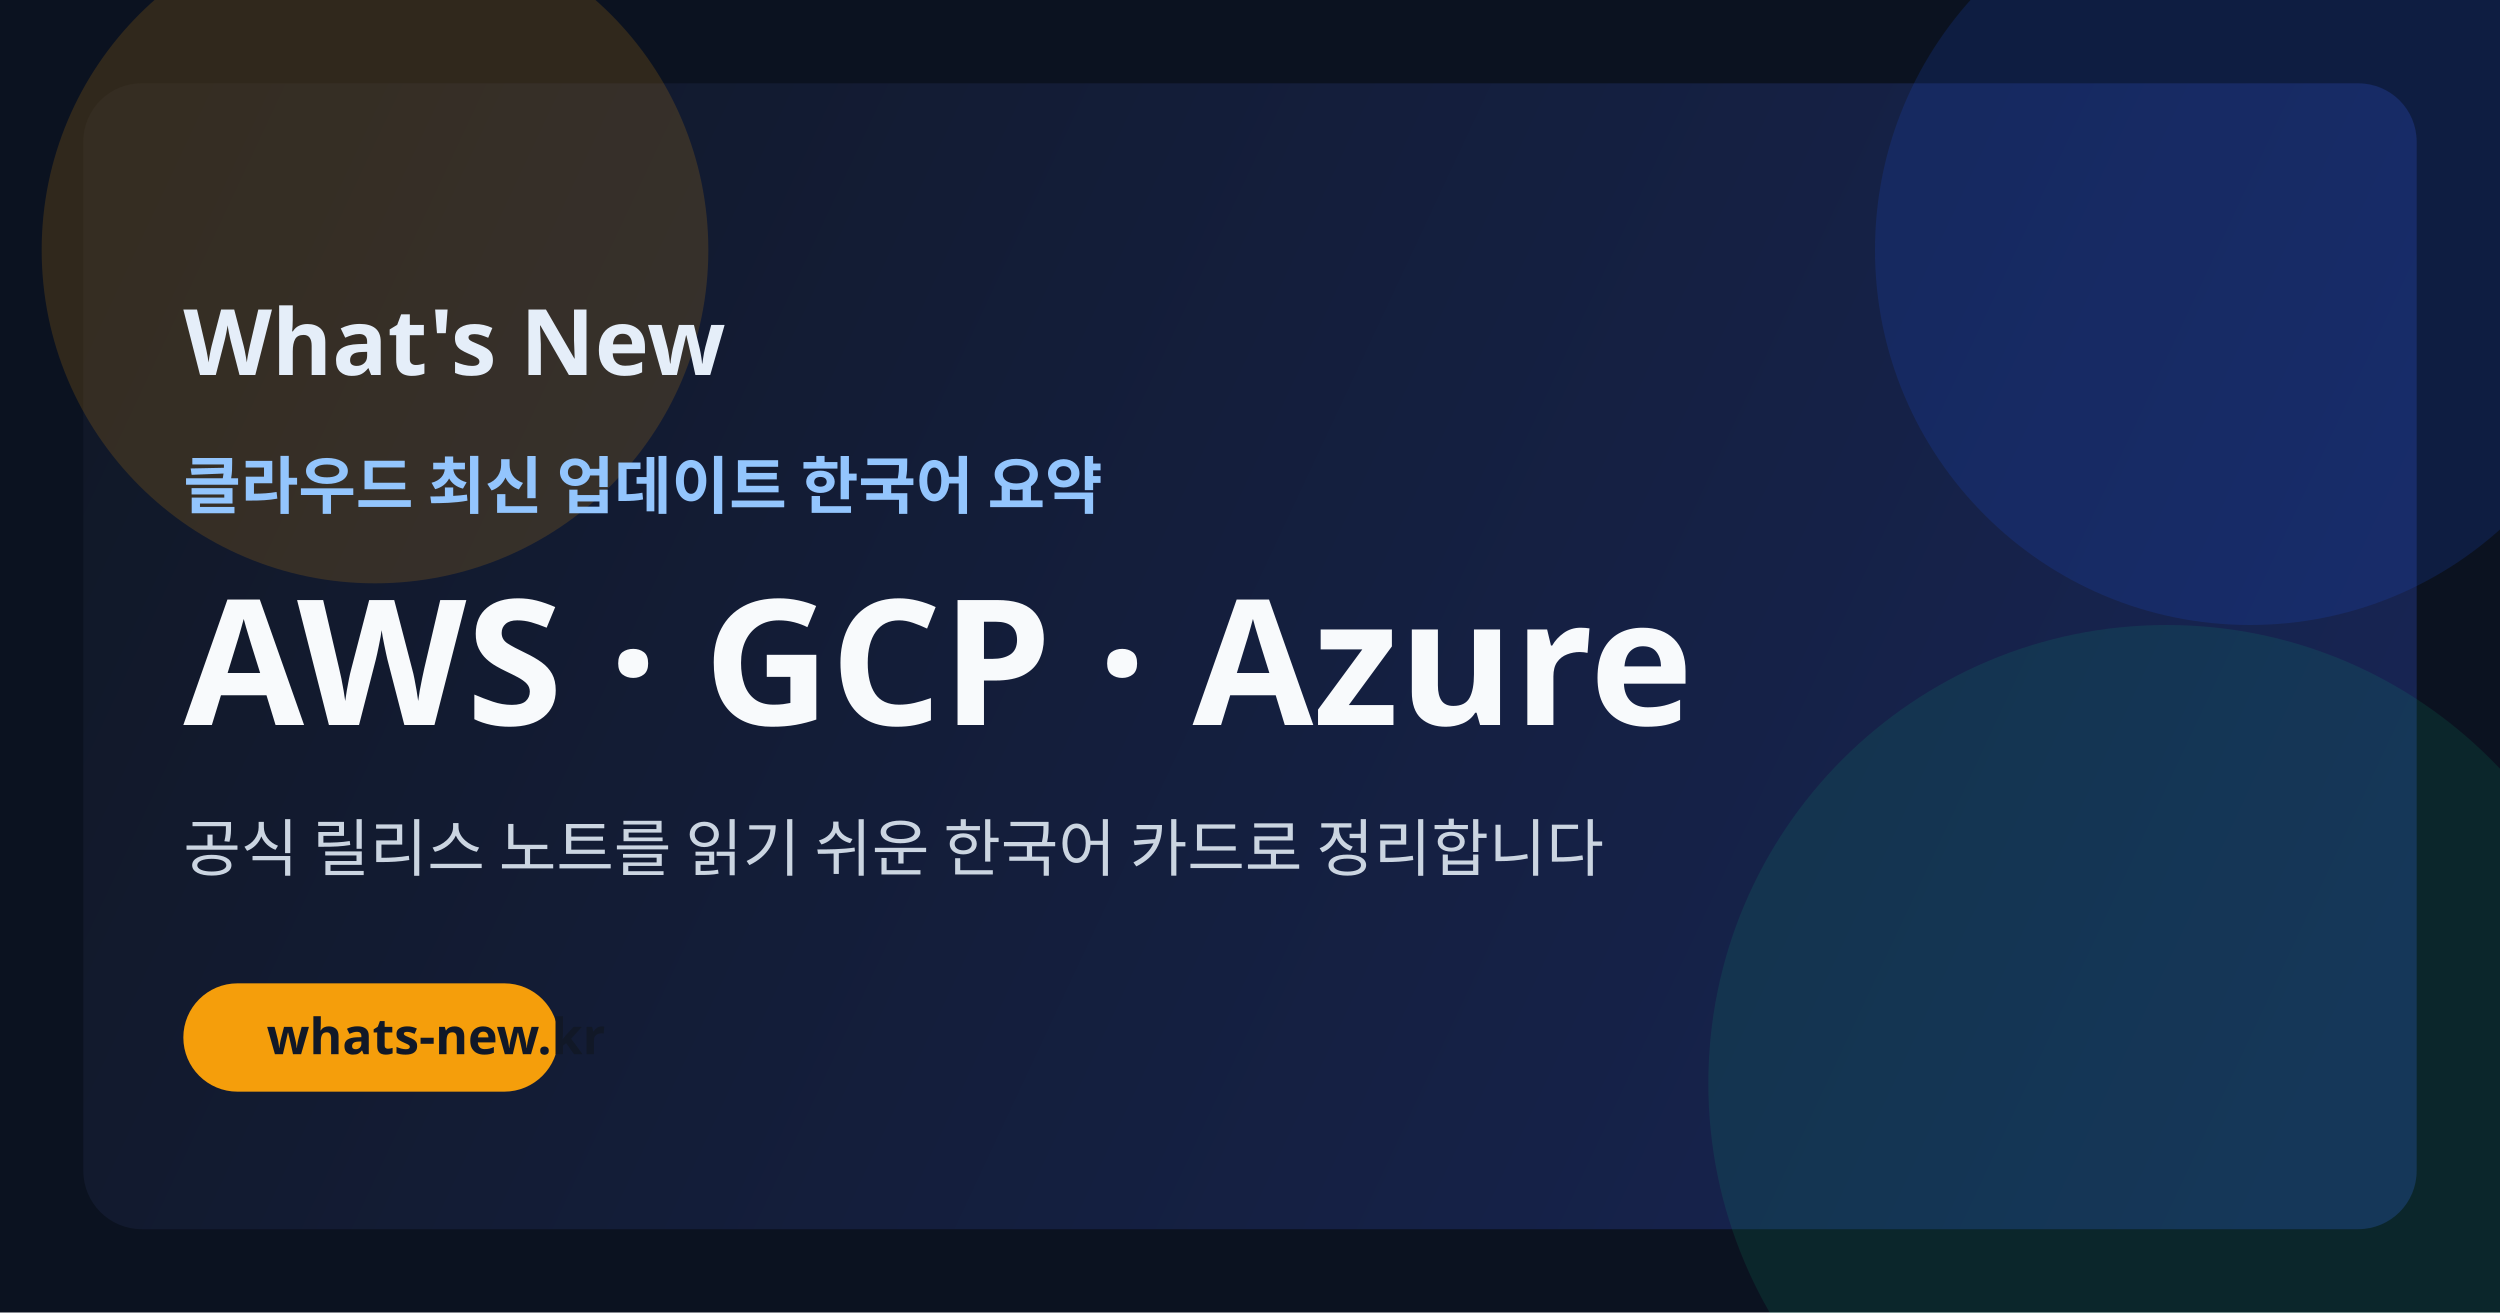
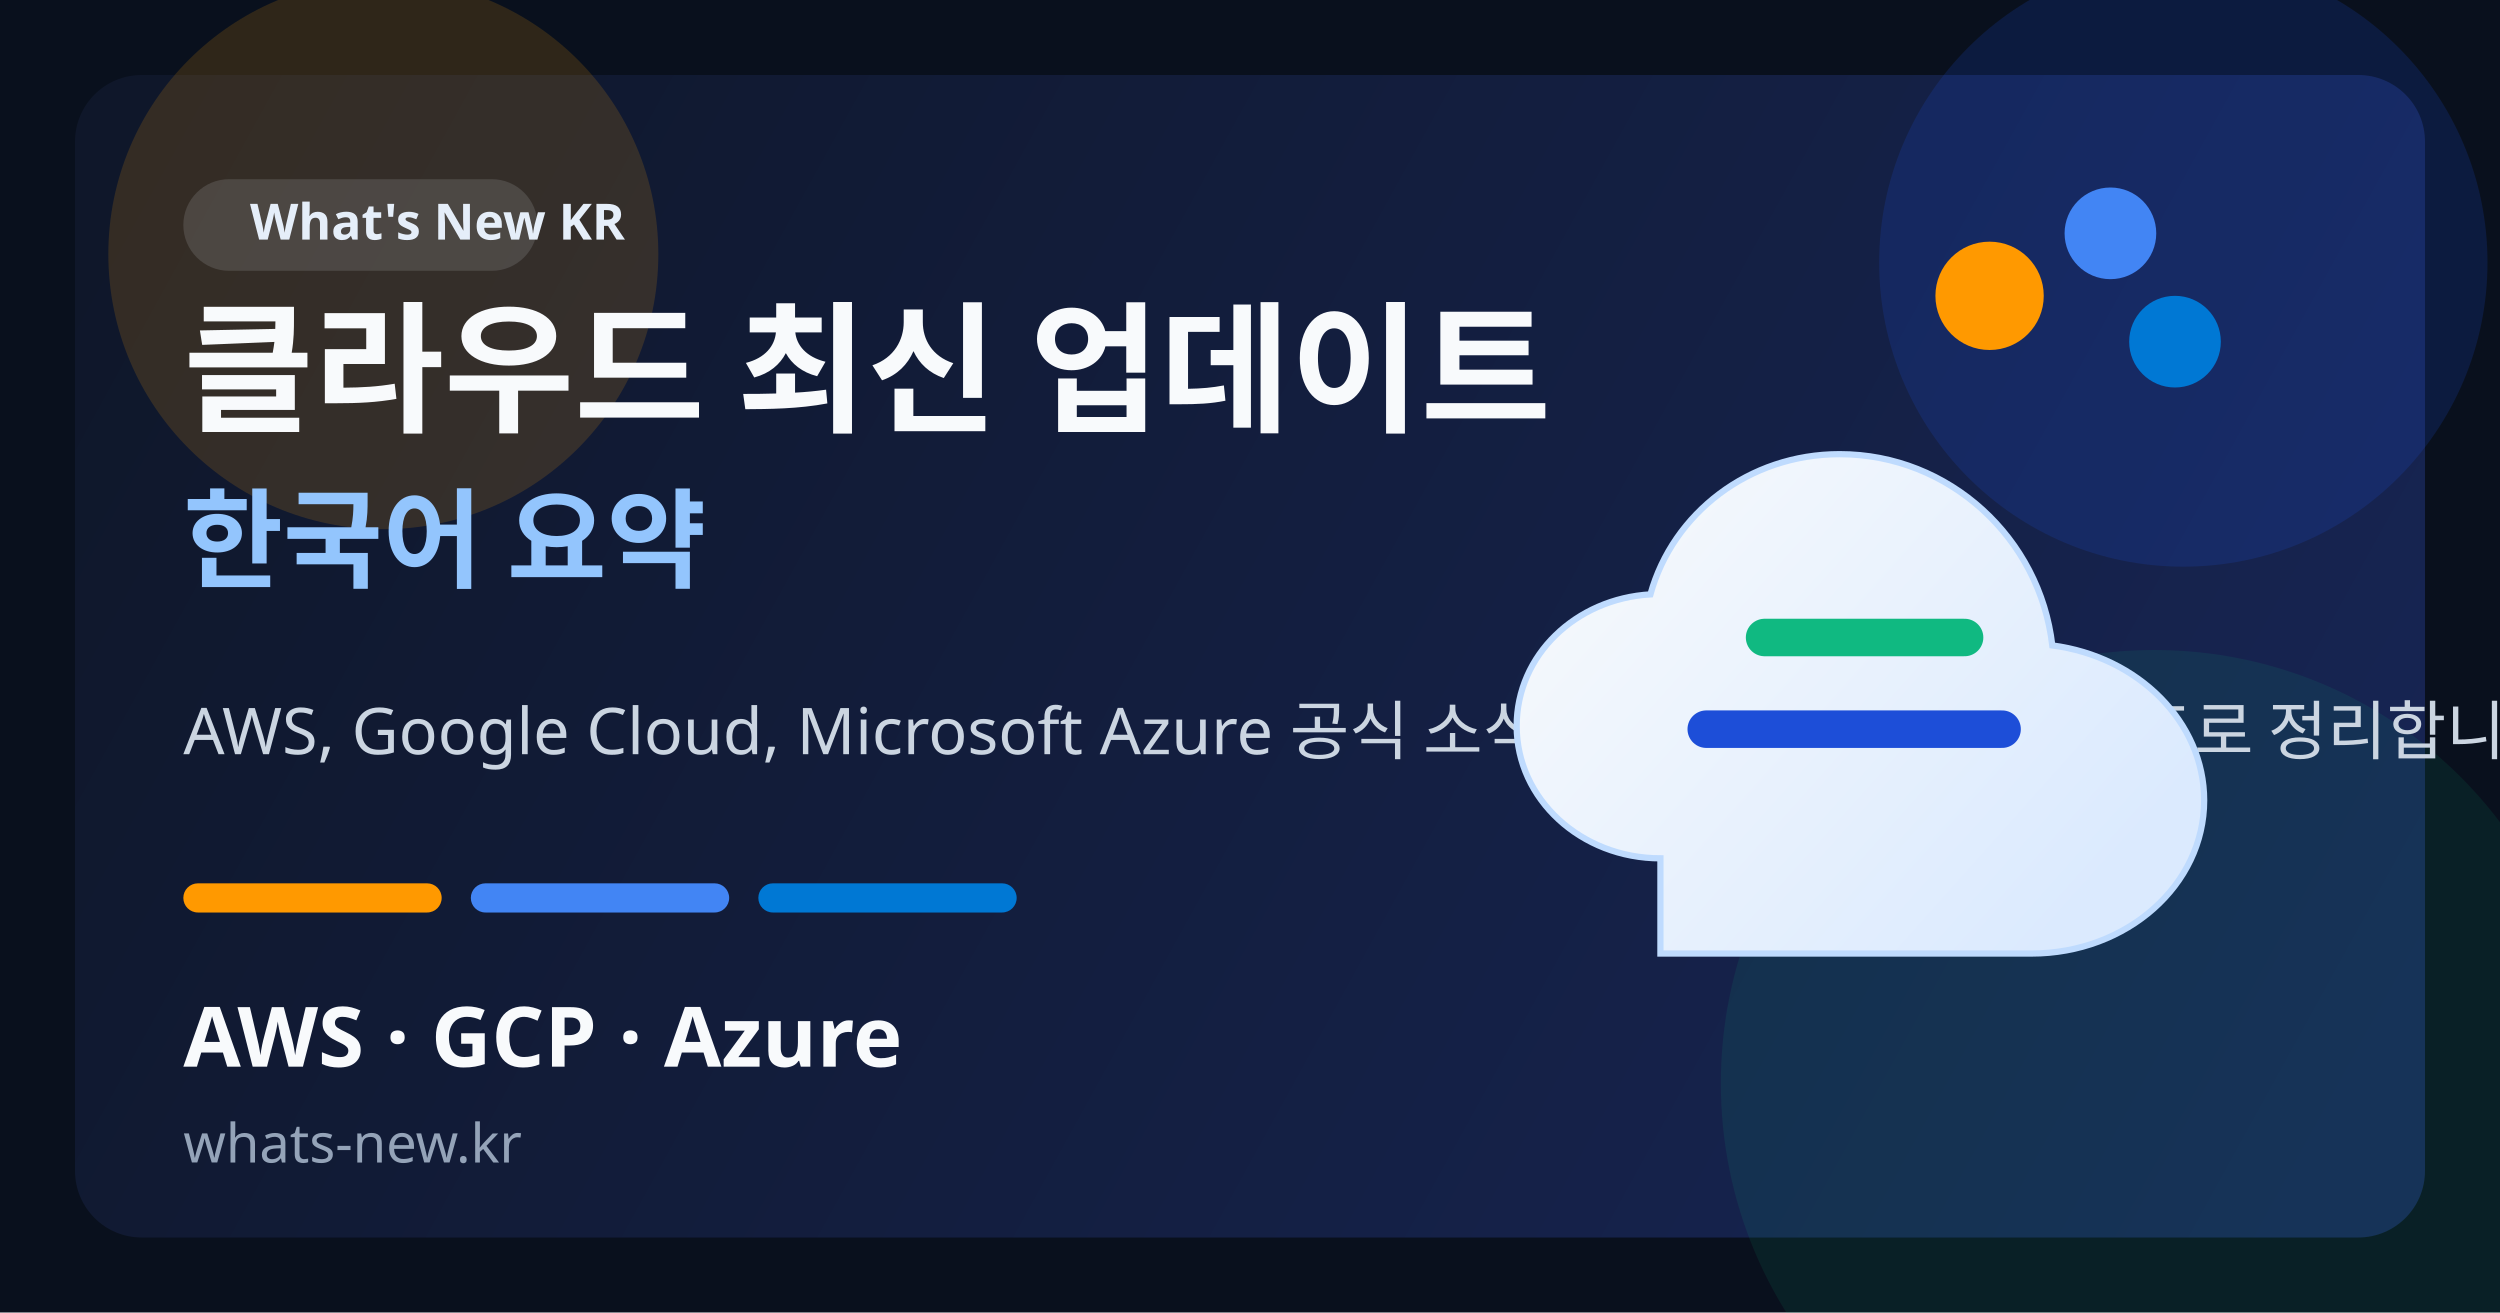
<svg xmlns="http://www.w3.org/2000/svg" width="1200" height="630" viewBox="0 0 1200 630" fill="none">
-   <rect width="1200" height="630" fill="#0B1220" />
-   <rect x="40" y="40" width="1120" height="550" rx="28" fill="url(#panel)" />
-   <circle cx="1080" cy="120" r="180" fill="#1D4ED8" fill-opacity="0.18" />
-   <circle cx="1040" cy="520" r="220" fill="#10B981" fill-opacity="0.12" />
-   <circle cx="180" cy="120" r="160" fill="#F59E0B" fill-opacity="0.16" />
-   <text x="88" y="180" fill="#E5EEF9" font-family="Pretendard, Apple SD Gothic Neo, sans-serif" font-size="44" font-weight="700">What's New</text>
-   <text x="88" y="244" fill="#93C5FD" font-family="Pretendard, Apple SD Gothic Neo, sans-serif" font-size="30" font-weight="600">클라우드 최신 업데이트 한국어 요약</text>
-   <text x="88" y="348" fill="#F8FAFC" font-family="Pretendard, Apple SD Gothic Neo, sans-serif" font-size="84" font-weight="700">AWS · GCP · Azure</text>
-   <text x="88" y="418" fill="#CBD5E1" font-family="Pretendard, Apple SD Gothic Neo, sans-serif" font-size="30" font-weight="500">공식 릴리스 노트를 읽기 쉬운 한국어 카드로 정리합니다</text>
-   <rect x="88" y="472" width="180" height="52" rx="26" fill="#F59E0B" />
-   <text x="128" y="506" fill="#111827" font-family="Pretendard, Apple SD Gothic Neo, sans-serif" font-size="24" font-weight="700">whats-new.kr</text>
  <defs>
-     <linearGradient id="panel" x1="74" y1="72" x2="1102" y2="554" gradientUnits="userSpaceOnUse">
-       <stop stop-color="#111827" />
+     <linearGradient id="bg" x1="84" y1="44" x2="1094" y2="600" gradientUnits="userSpaceOnUse">
+       <stop stop-color="#0F172A" />
      <stop offset="1" stop-color="#172554" />
    </linearGradient>
+     <linearGradient id="cloud" x1="792" y1="170" x2="1038" y2="390" gradientUnits="userSpaceOnUse">
+       <stop stop-color="#F8FAFC" />
+       <stop offset="1" stop-color="#DBEAFE" />
+     </linearGradient>
  </defs>
+   <rect width="1200" height="630" fill="#09101D" />
+   <rect x="36" y="36" width="1128" height="558" rx="32" fill="url(#bg)" />
+   <circle cx="1048" cy="126" r="146" fill="#1D4ED8" fill-opacity="0.18" />
+   <circle cx="184" cy="122" r="132" fill="#F59E0B" fill-opacity="0.16" />
+   <circle cx="1034" cy="520" r="208" fill="#10B981" fill-opacity="0.1" />
+   <rect x="88" y="86" width="170" height="44" rx="22" fill="#E2E8F0" fill-opacity="0.14" />
+   <text x="120" y="115" fill="#E5EEF9" font-family="Pretendard, Apple SD Gothic Neo, sans-serif" font-size="24" font-weight="700">What's New KR</text>
+   <text x="88" y="202" fill="#F8FAFC" font-family="Pretendard, Apple SD Gothic Neo, sans-serif" font-size="68" font-weight="800">클라우드 최신 업데이트</text>
+   <text x="88" y="278" fill="#93C5FD" font-family="Pretendard, Apple SD Gothic Neo, sans-serif" font-size="52" font-weight="700">한국어 요약</text>
+   <text x="88" y="362" fill="#CBD5E1" font-family="Pretendard, Apple SD Gothic Neo, sans-serif" font-size="31" font-weight="500">AWS, Google Cloud, Microsoft Azure 공식 소식을 읽기 쉬운 한국어 카드로 정리합니다</text>
+   <rect x="88" y="424" width="124" height="14" rx="7" fill="#FF9900" />
+   <rect x="226" y="424" width="124" height="14" rx="7" fill="#4285F4" />
+   <rect x="364" y="424" width="124" height="14" rx="7" fill="#0078D4" />
+   <text x="88" y="512" fill="#F8FAFC" font-family="Pretendard, Apple SD Gothic Neo, sans-serif" font-size="40" font-weight="700">AWS · GCP · Azure</text>
+   <text x="88" y="558" fill="#94A3B8" font-family="Pretendard, Apple SD Gothic Neo, sans-serif" font-size="26" font-weight="500">whats-new.kr</text>
+   <circle cx="955" cy="142" r="26" fill="#FF9900" />
+   <circle cx="1013" cy="112" r="22" fill="#4285F4" />
+   <circle cx="1044" cy="164" r="22" fill="#0078D4" />
+   <path d="M797 412c-38.1 0-69-28.4-69-63.5 0-34.1 28.4-61.1 64.2-63.2 10.8-39 47.3-67.3 90.8-67.3 52.8 0 96.1 40.4 102.1 91.8 41.3 5.4 72.9 36.8 72.9 74.4 0 40.6-37.1 73.5-82.9 73.5H797Z" fill="url(#cloud)" />
+   <path d="M797 412c-38.1 0-69-28.4-69-63.5 0-34.1 28.4-61.1 64.2-63.2 10.8-39 47.3-67.3 90.8-67.3 52.8 0 96.1 40.4 102.1 91.8 41.3 5.4 72.9 36.8 72.9 74.4 0 40.6-37.1 73.5-82.9 73.5H797Z" fill="none" stroke="#BFDBFE" stroke-width="3" />
+   <path d="M819 350h142" stroke="#1D4ED8" stroke-width="18" stroke-linecap="round" />
+   <path d="M847 306h96" stroke="#10B981" stroke-width="18" stroke-linecap="round" />
</svg>
